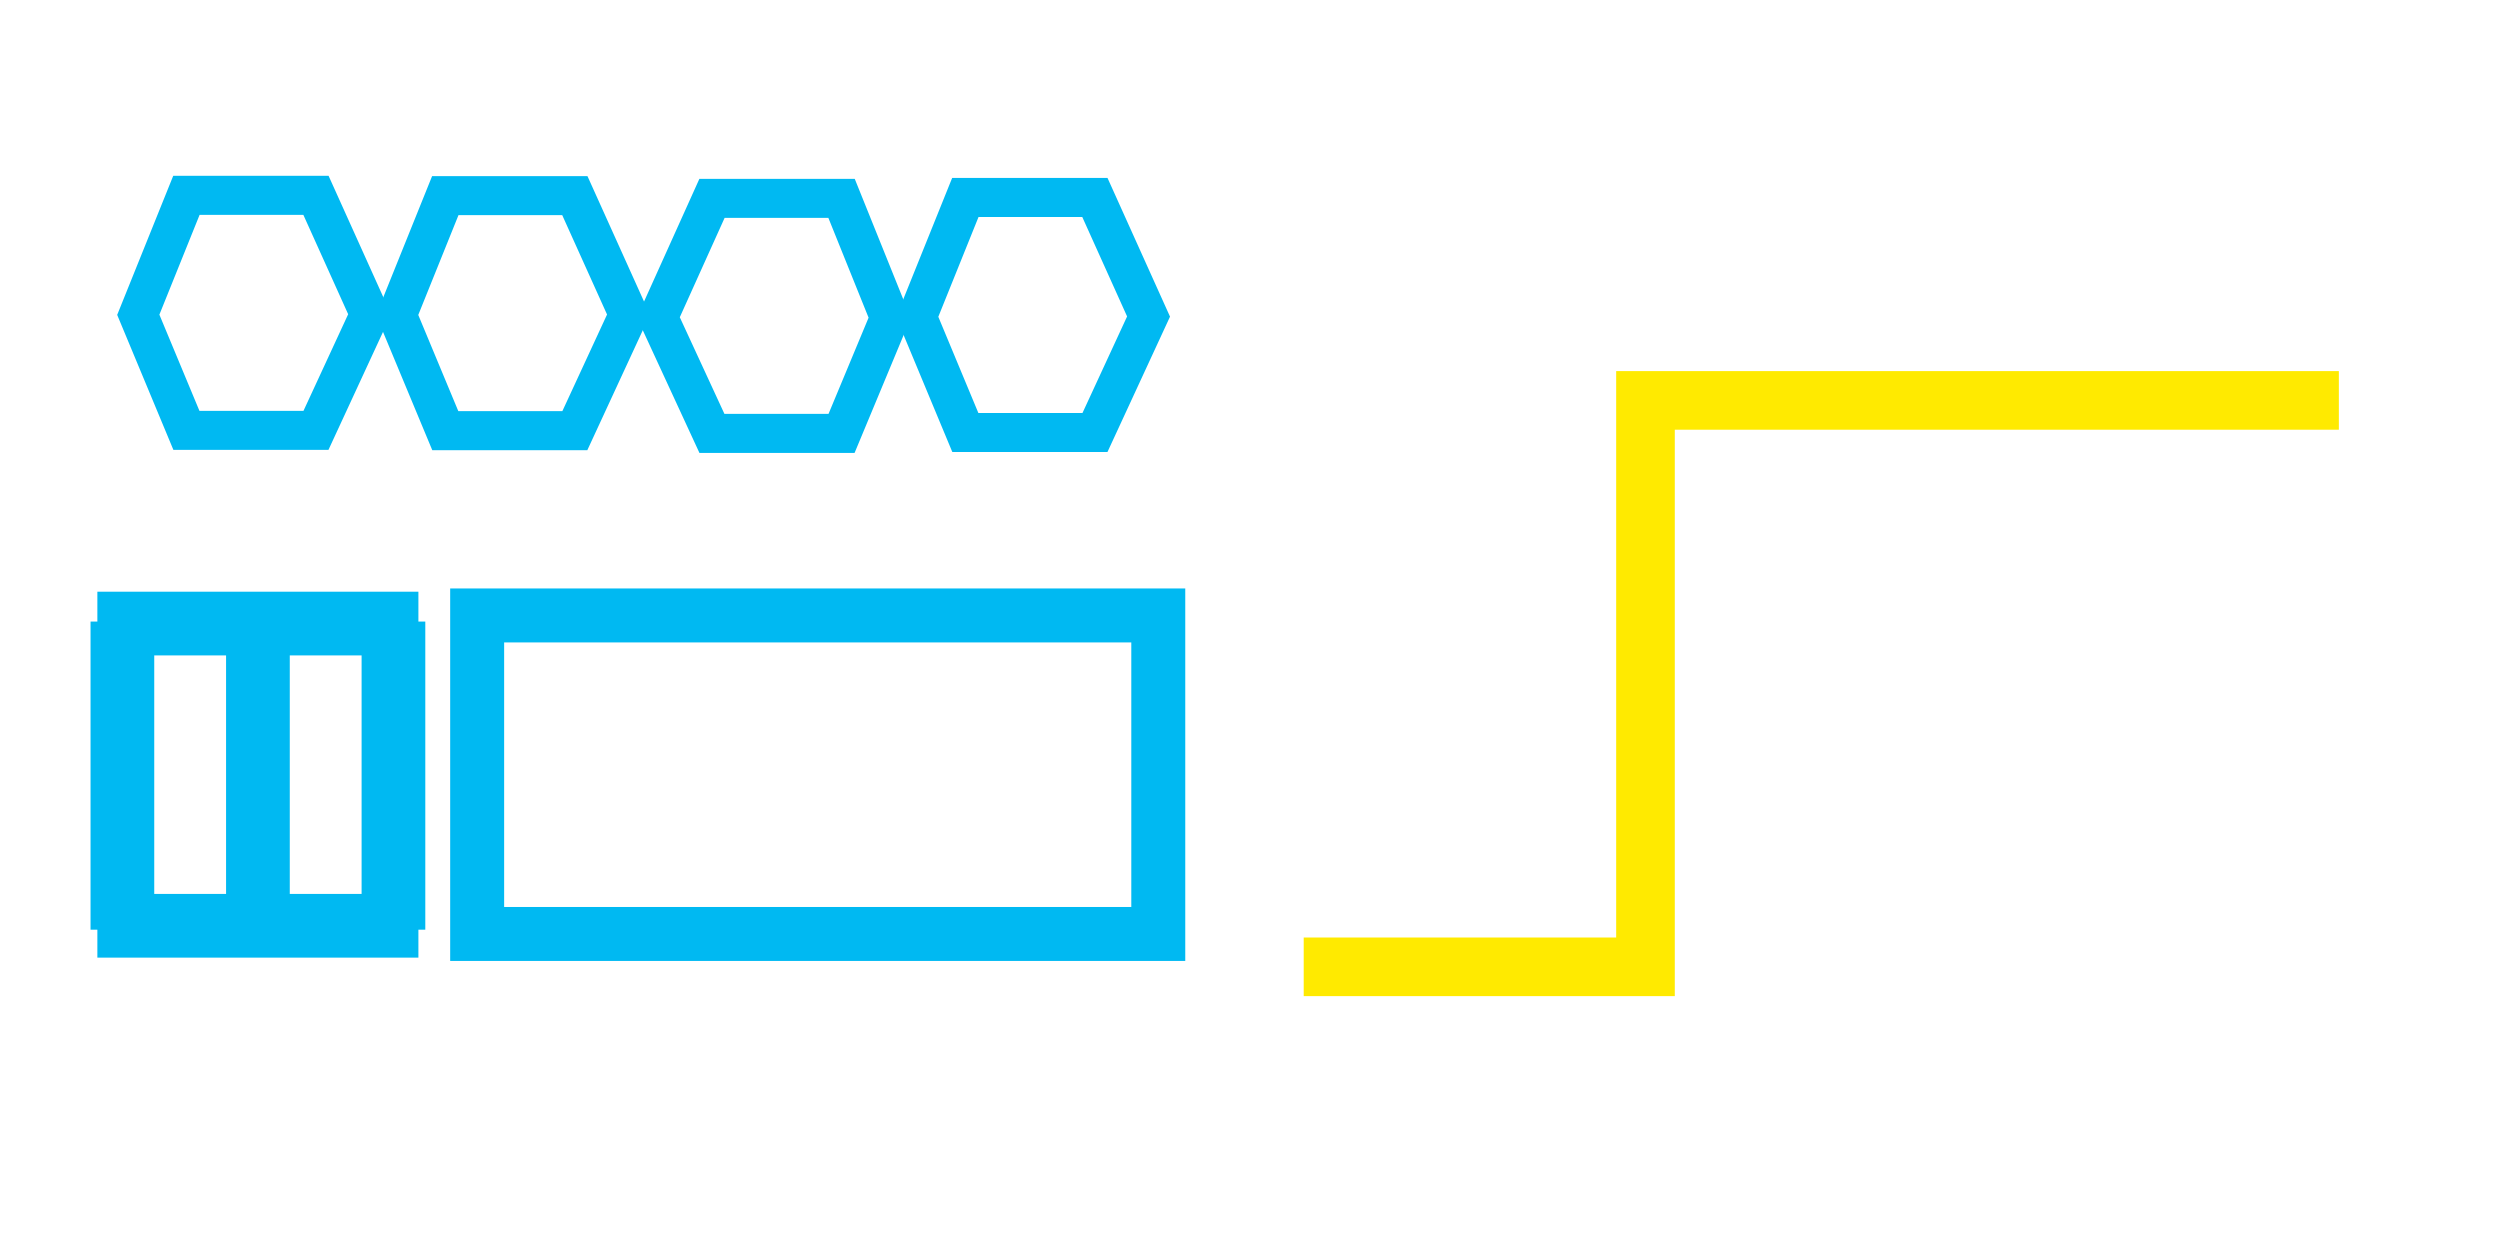
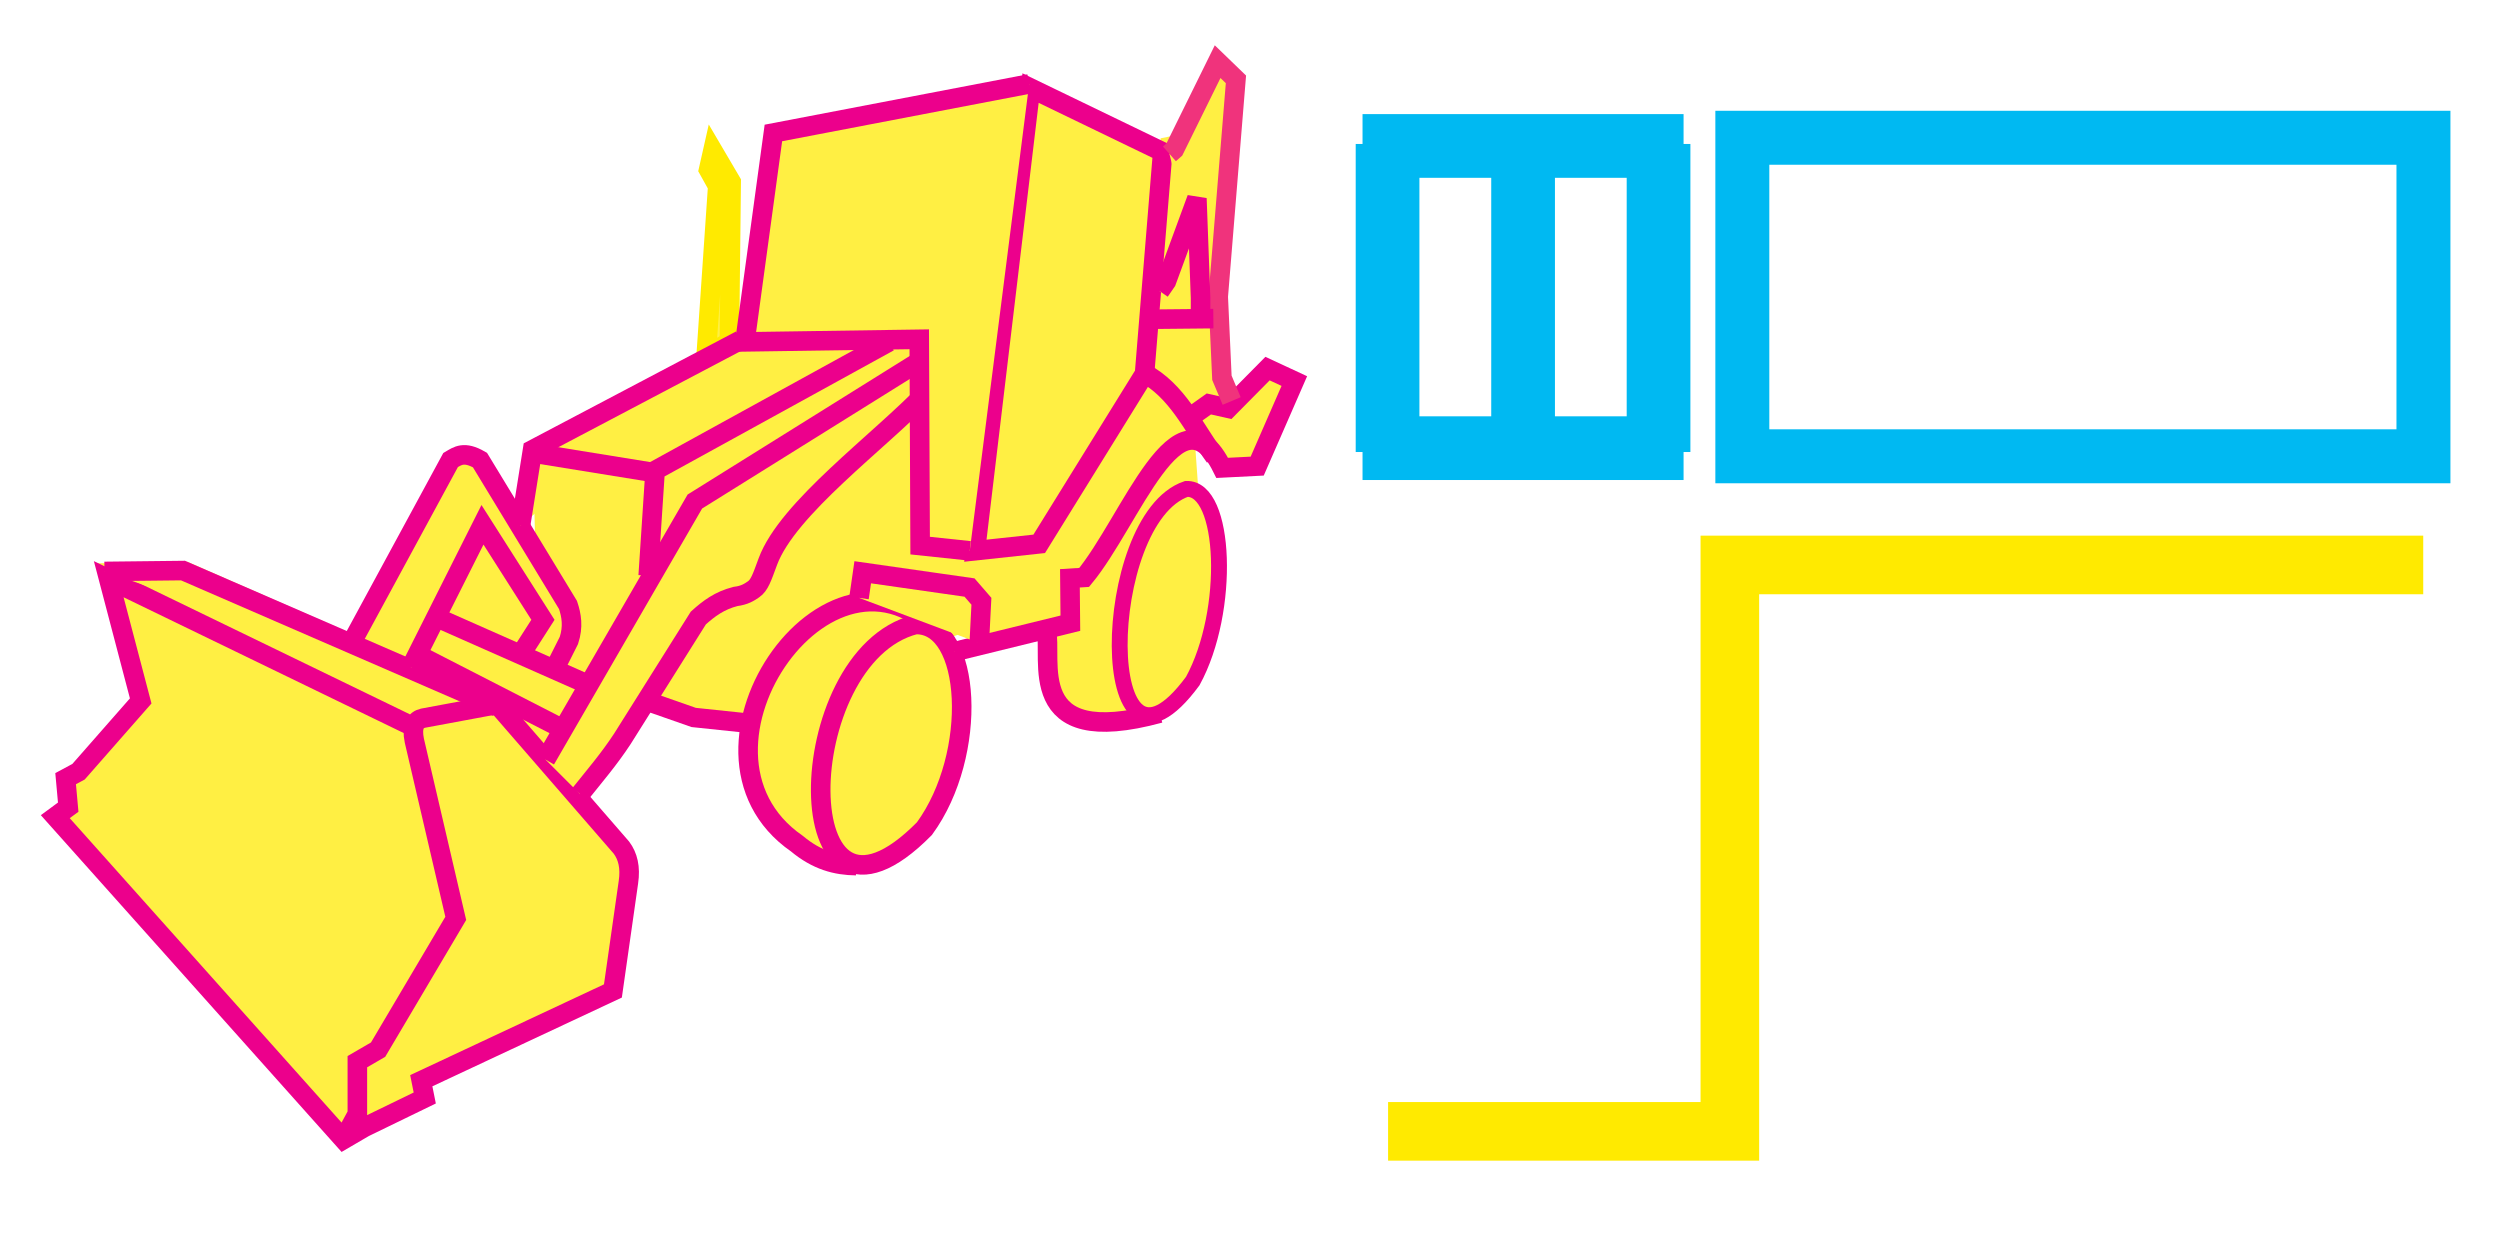
<svg xmlns="http://www.w3.org/2000/svg" width="128" height="64" viewBox="0 0 33.867 16.933" version="1.1" id="svg1" xml:space="preserve">
  <defs id="defs1">
    <linearGradient id="swatch18">
      <stop style="stop-color:#ffeb00;stop-opacity:0.878;" offset="0" id="stop18" />
    </linearGradient>
    <linearGradient id="swatch1">
      <stop style="stop-color:#ffea00;stop-opacity:1;" offset="0" id="stop1" />
    </linearGradient>
    <style id="style1">.c{fill:#ec008c;}.c,.d{stroke-width:0px;}.d{fill:#00b9f2;}</style>
    <linearGradient id="swatch16">
      <stop style="stop-color:#00b9f2;stop-opacity:1;" offset="0" id="stop17" />
    </linearGradient>
    <style id="style1-0">.c{fill:#ec008c;}.c,.d{stroke-width:0px;}.d{fill:#00b9f2;}</style>
    <style id="style1-9">.c{fill:#ec008c;}.c,.d{stroke-width:0px;}.d{fill:#00b9f2;}</style>
    <style id="style1-94">.c{fill:#ec008c;}.c,.d{stroke-width:0px;}.d{fill:#00b9f2;}</style>
    <style id="style1-7">.c{fill:#ec008c;}.c,.d{stroke-width:0px;}.d{fill:#00b9f2;}</style>
+     <style id="style1-6">.c{fill:#ec008c;}.c,.d{stroke-width:0px;}.d{fill:#00b9f2;}</style>
+     <style id="style1-0-2">.c{fill:#ec008c;}.c,.d{stroke-width:0px;}.d{fill:#00b9f2;}</style>
+     <style id="style1-9-6">.c{fill:#ec008c;}.c,.d{stroke-width:0px;}.d{fill:#00b9f2;}</style>
+     <style id="style1-94-1">.c{fill:#ec008c;}.c,.d{stroke-width:0px;}.d{fill:#00b9f2;}</style>
+     <style id="style1-7-8">.c{fill:#ec008c;}.c,.d{stroke-width:0px;}.d{fill:#00b9f2;}</style>
+     <style id="style1-73">.c{fill:#ec008c;}.c,.d{stroke-width:0px;}.d{fill:#00b9f2;}</style>
+     <style id="style1-0-9">.c{fill:#ec008c;}.c,.d{stroke-width:0px;}.d{fill:#00b9f2;}</style>
+     <style id="style1-9-3">.c{fill:#ec008c;}.c,.d{stroke-width:0px;}.d{fill:#00b9f2;}</style>
+     <style id="style1-94-19">.c{fill:#ec008c;}.c,.d{stroke-width:0px;}.d{fill:#00b9f2;}</style>
+     <style id="style1-7-4">.c{fill:#ec008c;}.c,.d{stroke-width:0px;}.d{fill:#00b9f2;}</style>
  </defs>
  <g id="layer1" style="display:inline">
-     <path style="display:inline;fill:none;fill-opacity:1;stroke:#00b9f2;stroke-width:0.863;stroke-miterlimit:10;stroke-dasharray:none;stroke-opacity:1" d="M 1.319,8.447 H 5.668" id="path13-2-6-5" />
-     <path style="display:inline;fill:none;fill-opacity:1;stroke:#00b9f2;stroke-width:0.863;stroke-miterlimit:10;stroke-dasharray:none;stroke-opacity:1" d="M 1.319,12.541 H 5.668" id="path14-7-1-8" />
-     <path style="display:inline;fill:none;fill-opacity:1;stroke:#00b9f2;stroke-width:0.863;stroke-miterlimit:10;stroke-dasharray:none;stroke-opacity:1" d="M 1.658,8.42 V 12.594" id="path15-0-8-6" />
-     <path style="display:inline;fill:none;fill-opacity:1;stroke:#00b9f2;stroke-width:0.863;stroke-miterlimit:10;stroke-dasharray:none;stroke-opacity:1" d="M 3.494,8.42 V 12.594" id="path15-9-7-2" />
-     <path style="display:inline;fill:none;fill-opacity:1;stroke:#00b9f2;stroke-width:0.863;stroke-miterlimit:10;stroke-dasharray:none;stroke-opacity:1" d="M 5.33,8.42 V 12.594" id="path15-94-9-8" />
-     <rect style="display:inline;fill:none;fill-opacity:1;stroke:#00b9f2;stroke-width:0.731;stroke-miterlimit:10;stroke-dasharray:none;stroke-opacity:1" id="rect26-9-2-4" width="9.227" height="4.315" x="6.464" y="8.337" />
-     <g id="g109-1" transform="translate(-0.9966833,-1.12313)">
-       <path style="fill:none;stroke:#00b9f2;stroke-width:0.529;stroke-linecap:butt;stroke-linejoin:miter;stroke-dasharray:none;stroke-opacity:1" d="M 3.522,6.953 H 5.277 L 6.004,5.381 5.277,3.769 H 3.522 L 2.87,5.387 Z" id="path22-2-0" />
-       <path style="display:inline;fill:none;stroke:#00b9f2;stroke-width:0.529;stroke-linecap:butt;stroke-linejoin:miter;stroke-dasharray:none;stroke-opacity:1" d="M 7.029,6.957 H 8.784 L 9.511,5.385 8.784,3.773 H 7.029 L 6.377,5.391 Z" id="path22-3-8-8" />
-       <path style="display:inline;fill:none;stroke:#00b9f2;stroke-width:0.529;stroke-linecap:butt;stroke-linejoin:miter;stroke-dasharray:none;stroke-opacity:1" d="m 12.397,6.994 h -1.756 L 9.915,5.422 10.642,3.81 h 1.755 l 0.652,1.618 z" id="path22-1-4-5" />
-       <path style="display:inline;fill:none;stroke:#00b9f2;stroke-width:0.529;stroke-linecap:butt;stroke-linejoin:miter;stroke-dasharray:none;stroke-opacity:1" d="m 14.074,6.982 h 1.756 L 16.556,5.411 15.829,3.798 h -1.755 l -0.652,1.618 z" id="path22-36-7-0" />
+     <g id="g148">
+       <path style="fill:#ffef43;fill-opacity:1;stroke:none;stroke-width:0.265px;stroke-linecap:butt;stroke-linejoin:miter;stroke-opacity:1" d="m 15.478,9.525 -1.224,-0.794 0.017,-2.1 1.902,-0.843 0.099,1.389 z" id="path148" />
+       <path style="fill:#ffef43;fill-opacity:1;stroke:#ffef43;stroke-width:0.265px;stroke-linecap:butt;stroke-linejoin:miter;stroke-opacity:1" d="m 7.359,6.4 2.729,-1.819 2.315,-0.033 0.083,2.894 1.571,-0.017 1.406,-2.431 0.38,-3.01 0.645,-0.132 -0.017,2.712 0.083,0.893 L 15.958,5.887 15.544,6.383 14.37,7.689 13.659,8.45 13.08,8.417 11.989,8.83 10.22,9.723 9.426,9.69 7.425,9.045 Z" id="path147" />
+       <path style="fill:#ffef43;fill-opacity:1;stroke:#ffea00;stroke-width:0.265px;stroke-linecap:butt;stroke-linejoin:miter;stroke-opacity:1" d="M 9.881,4.63 9.905,2.464 9.657,2.042 9.599,2.299 9.723,2.522 9.566,4.82 Z" id="path144" />
+       <path style="fill:#ffef43;fill-opacity:1;stroke:#ec008c;stroke-width:0.265px;stroke-linecap:butt;stroke-linejoin:miter;stroke-opacity:1" d="M 15.71,9.661 C 13.84,10.171 14.272,8.913 14.172,8.52" id="path130" />
+       <path style="fill:#ffef43;fill-opacity:1;stroke:#ec008c;stroke-width:0.265px;stroke-linecap:butt;stroke-linejoin:miter;stroke-opacity:1" d="M 8.781,7.799 8.875,6.373 12.044,4.63" id="path140" />
+       <path style="fill:#ffef43;fill-opacity:1;stroke:#ffef43;stroke-width:0.265px;stroke-linecap:butt;stroke-linejoin:miter;stroke-opacity:1" d="M 1.505,7.76 2.514,7.743 4.762,8.731 6.945,8.748 8.037,9.343 7.739,10.848 5.11,14.916 2.993,12.27 Z" id="path146" />
+       <path style="fill:#ffef43;fill-opacity:1;stroke:#ec008c;stroke-width:0.265px;stroke-linecap:butt;stroke-linejoin:miter;stroke-opacity:1" d="M 4.657,15.43 4.841,15.09 V 14.382 L 5.122,14.219 6.174,12.441 5.613,10.033 C 5.574,9.84 5.625,9.754 5.73,9.729 L 6.735,9.542 8.419,11.483 c 0.086,0.116 0.124,0.267 0.094,0.468 l -0.21,1.473 -2.596,1.216 0.047,0.234 -0.819,0.398 -0.281,0.164 -3.905,-4.373 0.175,-0.129 -0.035,-0.386 0.175,-0.094 0.842,-0.959 -0.433,-1.649 4.198,2.035" id="path86" />
+       <path style="fill:#ffef43;fill-opacity:1;stroke:#ec008c;stroke-width:0.265px;stroke-linecap:butt;stroke-linejoin:miter;stroke-opacity:1" d="M 4.747,8.735 6.104,6.232 c 0.095,-0.056 0.182,-0.125 0.398,0 l 1.193,1.964 c 0.047,0.141 0.073,0.292 0.012,0.479 L 7.53,9.027" id="path127" />
+       <path style="fill:#ffef43;fill-opacity:1;stroke:#ec008c;stroke-width:0.265px;stroke-linecap:butt;stroke-linejoin:miter;stroke-opacity:1" d="M 1.415,7.741 2.479,7.729 6.735,9.577" id="path88" />
+       <path style="fill:#ffef43;fill-opacity:1;stroke:#ec008c;stroke-width:0.265px;stroke-linecap:butt;stroke-linejoin:miter;stroke-opacity:1" d="M 5.566,9.039 6.536,7.109 7.355,8.396 7.063,8.852" id="path123" />
+       <path style="fill:#ffef43;fill-opacity:1;stroke:#ec008c;stroke-width:0.265px;stroke-linecap:butt;stroke-linejoin:miter;stroke-opacity:1" d="M 7.94,9.261 6.01,8.407" id="path124" />
+       <path style="fill:#ffef43;fill-opacity:1;stroke:#ec008c;stroke-width:0.265px;stroke-linecap:butt;stroke-linejoin:miter;stroke-opacity:1" d="M 7.612,9.869 5.718,8.898" id="path125" />
+       <path style="fill:#ffef43;fill-opacity:1;stroke:#ec008c;stroke-width:0.265px;stroke-linecap:butt;stroke-linejoin:miter;stroke-opacity:1" d="m 12.829,8.716 c -1.481,-1.888 -3.859,1.449 -2.034,2.712 0.272,0.227 0.531,0.295 0.802,0.298" id="path132" />
+       <path style="fill:#ffef43;fill-opacity:1;stroke:#ec008c;stroke-width:0.265px;stroke-linecap:butt;stroke-linejoin:miter;stroke-opacity:1" d="M 12.4,8.46 C 13.166,8.438 13.26,10.217 12.523,11.225 10.641,13.134 10.699,8.895 12.4,8.46 Z" id="path129" />
+       <path style="fill:#ffef43;fill-opacity:1;stroke:#ec008c;stroke-width:0.265px;stroke-linecap:butt;stroke-linejoin:miter;stroke-opacity:1" d="M 7.858,10.758 C 8.052,10.515 8.251,10.284 8.431,10.009 L 9.46,8.372 c 0.144,-0.13 0.288,-0.237 0.503,-0.292 0.125,-0.015 0.19,-0.059 0.245,-0.097 0.08,-0.055 0.113,-0.156 0.194,-0.376 0.267,-0.722 1.507,-1.622 2.154,-2.298 0.076,-0.31 0.031,-0.399 -0.032,-0.456 L 9.413,6.794 7.39,10.29" id="path116" />
+       <path style="display:inline;fill:#ffef43;fill-opacity:1;stroke:#ec008c;stroke-width:0.215px;stroke-linecap:butt;stroke-linejoin:miter;stroke-opacity:1" d="m 16.072,6.623 c 0.539,-0.021 0.605,1.654 0.086,2.603 -1.326,1.797 -1.285,-2.194 -0.086,-2.603 z" id="path129-2" />
+       <path style="fill:#ffef43;fill-opacity:1;stroke:#ec008c;stroke-width:0.265px;stroke-linecap:butt;stroke-linejoin:miter;stroke-opacity:1" d="m 8.843,9.525 0.554,0.194 0.752,0.079" id="path131" />
+       <path style="fill:#ffef43;fill-opacity:1;stroke:#ec008c;stroke-width:0.265px;stroke-linecap:butt;stroke-linejoin:miter;stroke-opacity:1" d="m 12.927,8.828 1.573,-0.386 -0.006,-0.608 0.193,-0.012 C 15.316,7.064 15.97,5.154 16.557,6.338 L 17.031,6.314 17.534,5.162 17.171,4.993 16.639,5.531 16.376,5.472 16.195,5.601" id="path133" />
+       <path style="fill:#ffef43;fill-opacity:1;stroke:#ec008c;stroke-width:0.265px;stroke-linecap:butt;stroke-linejoin:miter;stroke-opacity:1" d="m 15.486,5.048 c 0.463,0.237 0.681,0.742 0.972,1.141" id="path136" />
+       <path style="fill:#ffef43;fill-opacity:1;stroke:#ec008c;stroke-width:0.265px;stroke-linecap:butt;stroke-linejoin:miter;stroke-opacity:1" d="M 15.505,5.063 15.751,2.058 13.961,1.193 13.213,7.46 14.078,7.367 Z" id="path137" />
+       <path style="fill:#ffef43;fill-opacity:1;stroke:#ec008c;stroke-width:0.265px;stroke-linecap:butt;stroke-linejoin:miter;stroke-opacity:1" d="m 13.266,8.711 0.029,-0.566 -0.161,-0.186 -1.447,-0.207 -0.05,0.347" id="path134" />
+       <path style="fill:#ffef43;fill-opacity:1;stroke:#ec008c;stroke-width:0.265px;stroke-linecap:butt;stroke-linejoin:miter;stroke-opacity:1" d="m 13.942,1.137 -3.465,0.664 -0.386,2.83 2.362,-0.035 0.012,2.795 0.672,0.071" id="path138" />
+       <path style="fill:#ffef43;fill-opacity:1;stroke:#ec008c;stroke-width:0.265px;stroke-linecap:butt;stroke-linejoin:miter;stroke-opacity:1" d="M 10.033,4.607 7.215,6.092 7.051,7.121" id="path139" />
+       <path style="fill:#ffef43;fill-opacity:1;stroke:#f0337c;stroke-width:0.265px;stroke-linecap:butt;stroke-linejoin:miter;stroke-opacity:1" d="m 15.842,2.084 0.066,-0.058 0.587,-1.191 0.248,0.24 -0.24,2.943 0.05,1.1 0.132,0.314" id="path141" />
+       <path style="fill:#ffef43;fill-opacity:1;stroke:#ec008c;stroke-width:0.265px;stroke-linecap:butt;stroke-linejoin:miter;stroke-opacity:1" d="m 15.71,3.944 0.091,-0.132 0.413,-1.124 0.05,1.348 V 4.333" id="path142" />
+       <path style="fill:#ffef43;fill-opacity:1;stroke:#ec008c;stroke-width:0.265px;stroke-linecap:butt;stroke-linejoin:miter;stroke-opacity:1" d="m 15.643,4.324 0.794,-0.008" id="path143" />
+       <path style="fill:#ffef43;fill-opacity:1;stroke:#ec008c;stroke-width:0.265px;stroke-linecap:butt;stroke-linejoin:miter;stroke-opacity:1" d="M 7.21,6.135 8.847,6.4" id="path145" />
    </g>
-     <path style="fill:none;stroke:#ffea00;stroke-width:0.794;stroke-linecap:butt;stroke-linejoin:miter;stroke-dasharray:none;stroke-opacity:1" d="m 17.661,13.097 h 4.63 V 5.424 h 9.393" id="path122" />
+     <path style="display:inline;fill:none;fill-opacity:1;stroke:#00b9f2;stroke-width:0.863;stroke-miterlimit:10;stroke-dasharray:none;stroke-opacity:1" d="m 18.458,1.977 h 4.349" id="path13-2-6-5-8" />
+     <path style="display:inline;fill:none;fill-opacity:1;stroke:#00b9f2;stroke-width:0.863;stroke-miterlimit:10;stroke-dasharray:none;stroke-opacity:1" d="m 18.458,6.071 h 4.349" id="path14-7-1-8-4" />
+     <path style="display:inline;fill:none;fill-opacity:1;stroke:#00b9f2;stroke-width:0.863;stroke-miterlimit:10;stroke-dasharray:none;stroke-opacity:1" d="M 18.797,1.95 V 6.123" id="path15-0-8-6-5" />
+     <path style="display:inline;fill:none;fill-opacity:1;stroke:#00b9f2;stroke-width:0.863;stroke-miterlimit:10;stroke-dasharray:none;stroke-opacity:1" d="M 20.633,1.95 V 6.123" id="path15-9-7-2-0" />
+     <path style="display:inline;fill:none;fill-opacity:1;stroke:#00b9f2;stroke-width:0.863;stroke-miterlimit:10;stroke-dasharray:none;stroke-opacity:1" d="M 22.468,1.95 V 6.123" id="path15-94-9-8-3" />
+     <rect style="display:inline;fill:none;fill-opacity:1;stroke:#00b9f2;stroke-width:0.731;stroke-miterlimit:10;stroke-dasharray:none;stroke-opacity:1" id="rect26-9-2-4-6" width="9.227" height="4.315" x="23.603" y="1.866" />
+     <path style="fill:none;stroke:#ffea00;stroke-width:0.794;stroke-linecap:butt;stroke-linejoin:miter;stroke-dasharray:none;stroke-opacity:1" d="m 18.804,15.326 h 4.63 V 7.653 h 9.393" id="path122-0" />
  </g>
</svg>
